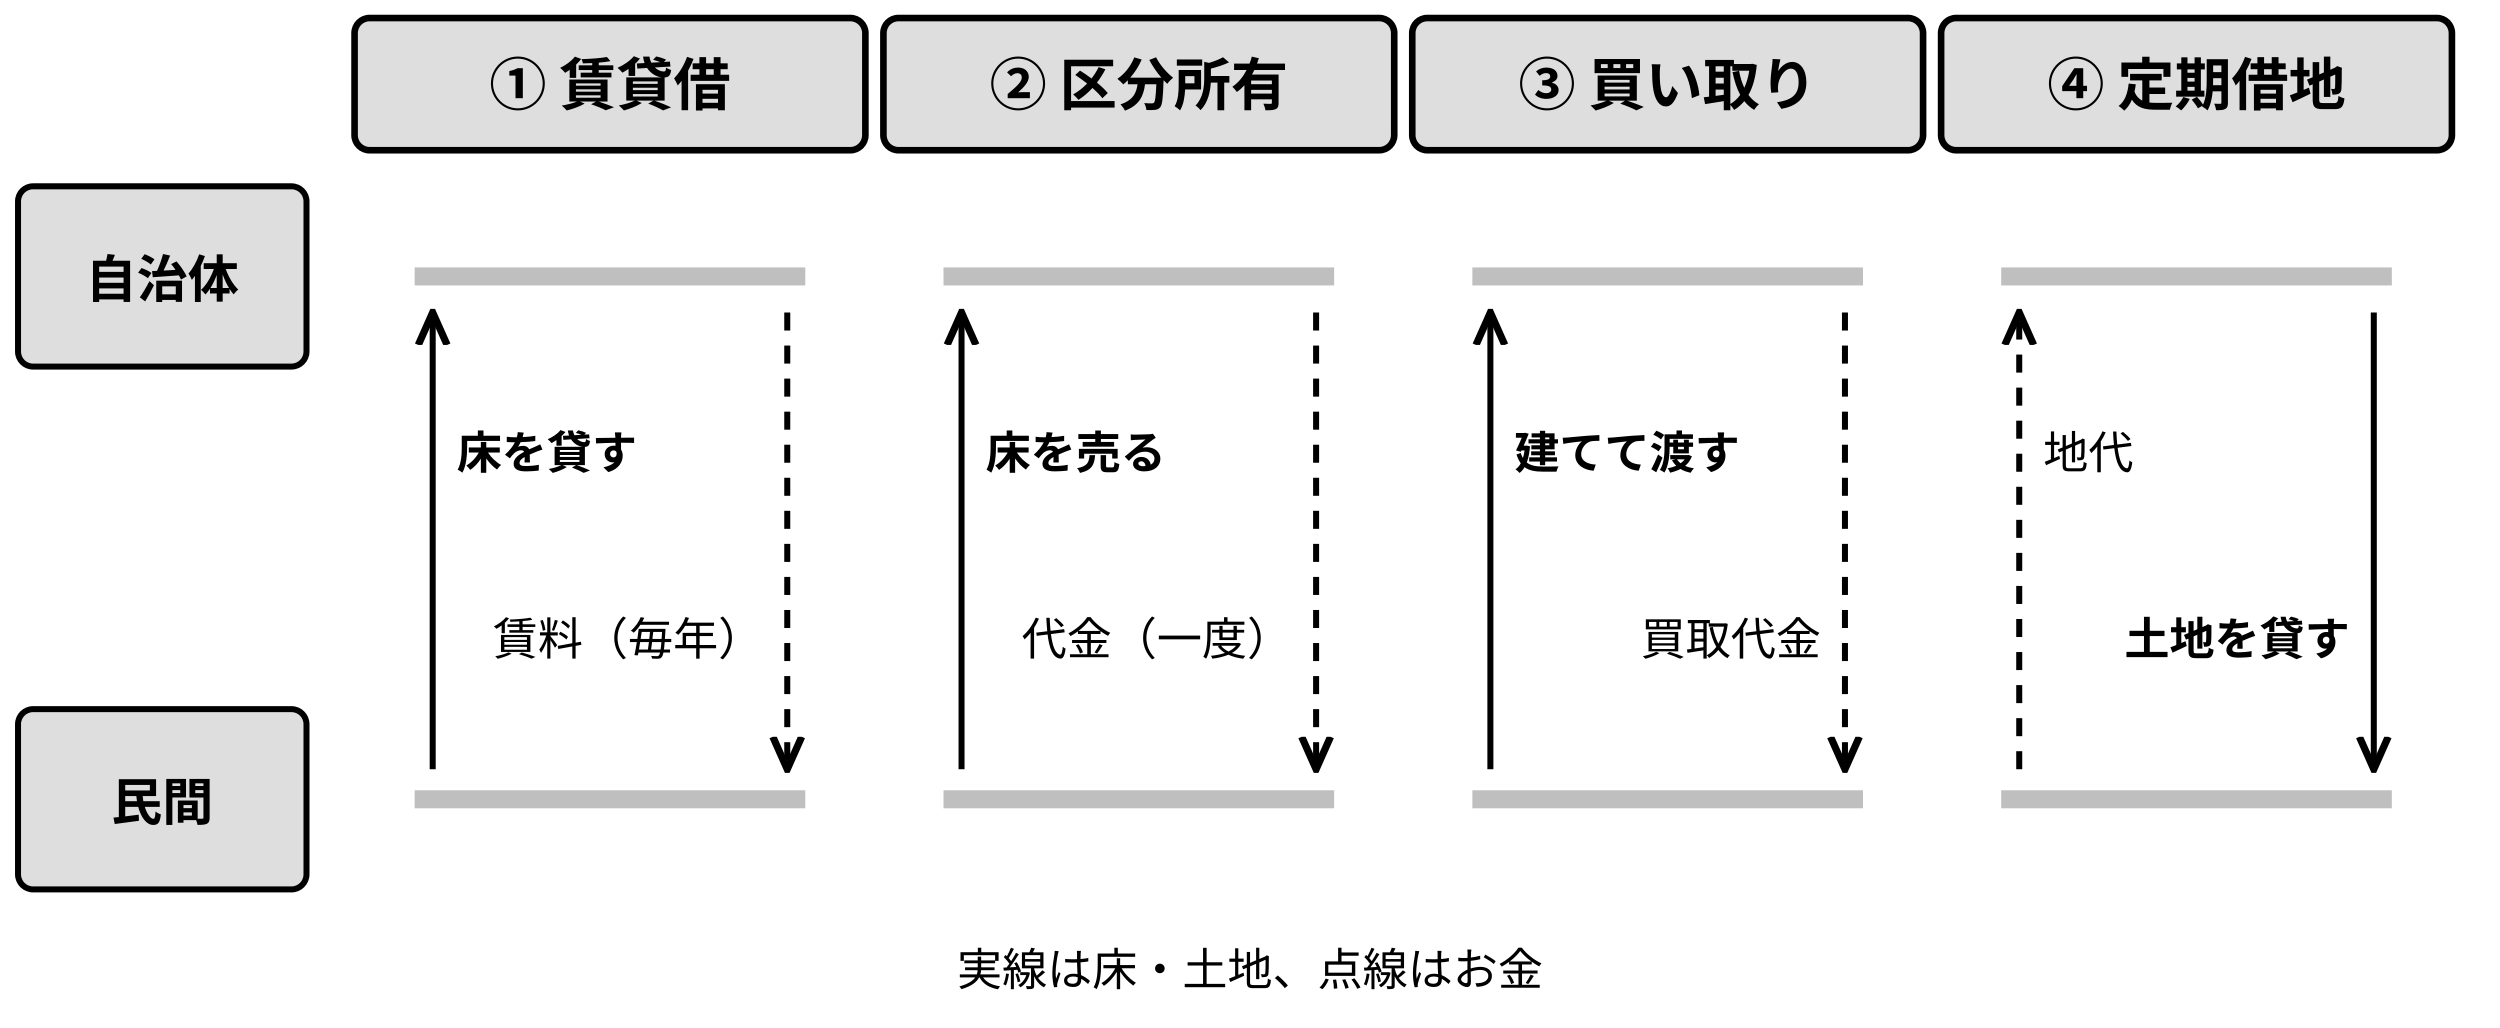
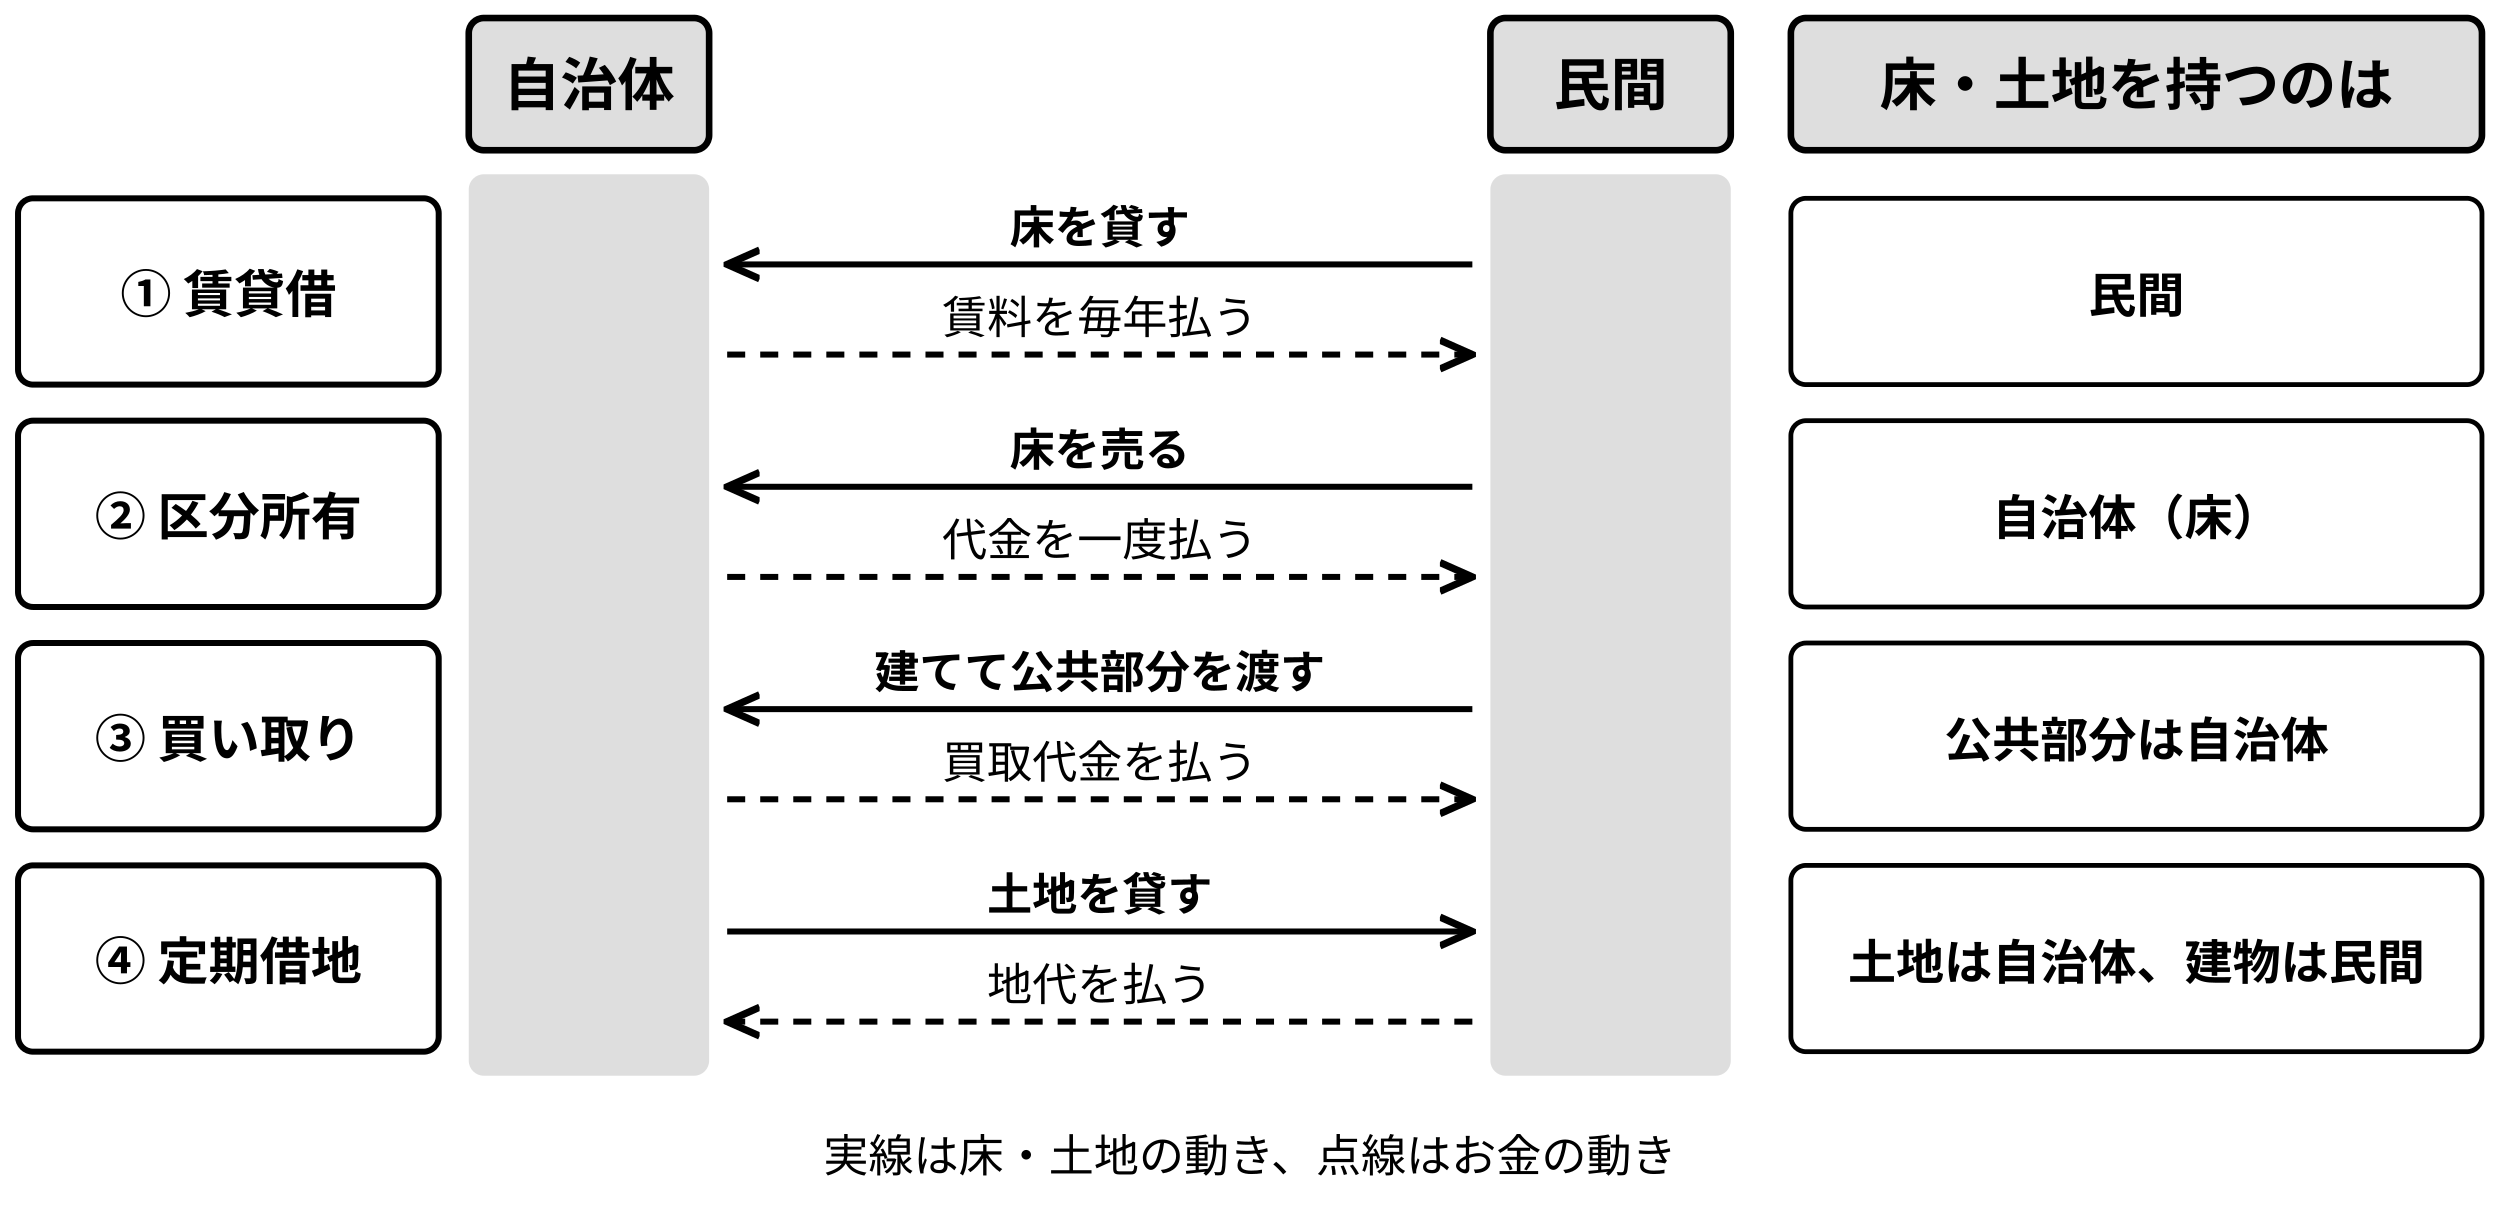
- <svg xmlns="http://www.w3.org/2000/svg" viewBox="-6 -6 832 342" width="100%" role="img" aria-label="図17-1　4つの入り方と、お金・床の流れ" style="font-family:'Yu Gothic','Hiragino Kaku Gothic ProN','Noto Sans JP','Noto Sans CJK JP',sans-serif;color:inherit">
-   <rect x="0" y="56" width="96" height="60" rx="5" fill="currentColor" fill-opacity="0.13" stroke="currentColor" stroke-width="2" />
-   <text x="48" y="93" font-size="17" font-weight="bold" text-anchor="middle">自治体</text>
-   <rect x="0" y="230" width="96" height="60" rx="5" fill="currentColor" fill-opacity="0.13" stroke="currentColor" stroke-width="2" />
-   <text x="48" y="267" font-size="17" font-weight="bold" text-anchor="middle">民間</text>
-   <rect x="112" y="0" width="170" height="44" rx="5" fill="currentColor" fill-opacity="0.13" stroke="currentColor" stroke-width="2.2" />
-   <text x="197.0" y="29" font-size="19" font-weight="bold" text-anchor="middle">① 賃貸借</text>
-   <line x1="132" y1="86" x2="262" y2="86" stroke="currentColor" stroke-width="6" stroke-opacity="0.25" />
-   <line x1="132" y1="260" x2="262" y2="260" stroke="currentColor" stroke-width="6" stroke-opacity="0.25" />
+ <svg xmlns="http://www.w3.org/2000/svg" viewBox="-6 -6 832 404" width="100%" role="img" aria-label="図17-1　4つの入り方と、お金・床の流れ" style="font-family:'Yu Gothic','Hiragino Kaku Gothic ProN','Noto Sans JP','Noto Sans CJK JP',sans-serif;color:inherit">
+   <rect x="150" y="0" width="80" height="44" rx="5" fill="currentColor" fill-opacity="0.13" stroke="currentColor" stroke-width="2.2" />
+   <text x="190.0" y="29" font-size="19" font-weight="bold" text-anchor="middle">自治体</text>
+   <rect x="490" y="0" width="80" height="44" rx="5" fill="currentColor" fill-opacity="0.13" stroke="currentColor" stroke-width="2.2" />
+   <text x="530.0" y="29" font-size="19" font-weight="bold" text-anchor="middle">民間</text>
+   <rect x="590" y="0" width="230" height="44" rx="5" fill="currentColor" fill-opacity="0.13" stroke="currentColor" stroke-width="2.2" />
+   <text x="705.0" y="29" font-size="19" font-weight="bold" text-anchor="middle">床・土地を持つのは</text>
+   <rect x="150" y="52" width="80" height="300" rx="5" fill="currentColor" fill-opacity="0.13" stroke="currentColor" stroke-width="0" />
+   <rect x="490" y="52" width="80" height="300" rx="5" fill="currentColor" fill-opacity="0.13" stroke="currentColor" stroke-width="0" />
+   <rect x="0" y="60" width="140" height="62" rx="5" fill="none" stroke="currentColor" stroke-width="2" />
+   <text x="70" y="98" font-size="17" font-weight="bold" text-anchor="middle">① 賃貸借</text>
  <defs>
    <marker id="a1" viewBox="0 0 10 10" refX="9" refY="5" markerWidth="6" markerHeight="6" orient="auto-start-reverse">
      <path d="M0,1 L9,5 L0,9" fill="none" stroke="currentColor" stroke-width="2" />
    </marker>
  </defs>
-   <line x1="138" y1="250" x2="138" y2="98" stroke="currentColor" stroke-width="2" marker-end="url(#a1)" />
+   <line x1="484" y1="82" x2="236" y2="82" stroke="currentColor" stroke-width="2" marker-end="url(#a1)" />
  <defs>
    <marker id="a2" viewBox="0 0 10 10" refX="9" refY="5" markerWidth="6" markerHeight="6" orient="auto-start-reverse">
      <path d="M0,1 L9,5 L0,9" fill="none" stroke="currentColor" stroke-width="2" />
    </marker>
  </defs>
-   <line x1="256" y1="98" x2="256" y2="250" stroke="currentColor" stroke-width="2" stroke-dasharray="6 5" marker-end="url(#a2)" />
-   <text x="146" y="150" font-size="15" font-weight="bold" text-anchor="start">床を貸す</text>
-   <text x="248" y="212" font-size="15" text-anchor="end">賃料（毎年）</text>
-   <rect x="288" y="0" width="170" height="44" rx="5" fill="currentColor" fill-opacity="0.13" stroke="currentColor" stroke-width="2.2" />
-   <text x="373.0" y="29" font-size="19" font-weight="bold" text-anchor="middle">② 区分所有</text>
-   <line x1="308" y1="86" x2="438" y2="86" stroke="currentColor" stroke-width="6" stroke-opacity="0.25" />
-   <line x1="308" y1="260" x2="438" y2="260" stroke="currentColor" stroke-width="6" stroke-opacity="0.25" />
+   <line x1="236" y1="112" x2="484" y2="112" stroke="currentColor" stroke-width="2" stroke-dasharray="6 5" marker-end="url(#a2)" />
+   <text x="360" y="75" font-size="15" font-weight="bold" text-anchor="middle">床を貸す</text>
+   <text x="360" y="105" font-size="15" text-anchor="middle">賃料を毎年払う</text>
+   <rect x="590" y="60" width="230" height="62" rx="5" fill="none" stroke="currentColor" stroke-width="1.6" />
+   <text x="705" y="98" font-size="16" font-weight="bold" text-anchor="middle">民間</text>
+   <rect x="0" y="134" width="140" height="62" rx="5" fill="none" stroke="currentColor" stroke-width="2" />
+   <text x="70" y="172" font-size="17" font-weight="bold" text-anchor="middle">② 区分所有</text>
  <defs>
    <marker id="a3" viewBox="0 0 10 10" refX="9" refY="5" markerWidth="6" markerHeight="6" orient="auto-start-reverse">
      <path d="M0,1 L9,5 L0,9" fill="none" stroke="currentColor" stroke-width="2" />
    </marker>
  </defs>
-   <line x1="314" y1="250" x2="314" y2="98" stroke="currentColor" stroke-width="2" marker-end="url(#a3)" />
+   <line x1="484" y1="156" x2="236" y2="156" stroke="currentColor" stroke-width="2" marker-end="url(#a3)" />
  <defs>
    <marker id="a4" viewBox="0 0 10 10" refX="9" refY="5" markerWidth="6" markerHeight="6" orient="auto-start-reverse">
      <path d="M0,1 L9,5 L0,9" fill="none" stroke="currentColor" stroke-width="2" />
    </marker>
  </defs>
-   <line x1="432" y1="98" x2="432" y2="250" stroke="currentColor" stroke-width="2" stroke-dasharray="6 5" marker-end="url(#a4)" />
-   <text x="322" y="150" font-size="15" font-weight="bold" text-anchor="start">床を売る</text>
-   <text x="424" y="212" font-size="15" text-anchor="end">代金（一度）</text>
-   <rect x="464" y="0" width="170" height="44" rx="5" fill="currentColor" fill-opacity="0.13" stroke="currentColor" stroke-width="2.2" />
-   <text x="549.0" y="29" font-size="19" font-weight="bold" text-anchor="middle">③ 買い取り</text>
-   <line x1="484" y1="86" x2="614" y2="86" stroke="currentColor" stroke-width="6" stroke-opacity="0.25" />
-   <line x1="484" y1="260" x2="614" y2="260" stroke="currentColor" stroke-width="6" stroke-opacity="0.25" />
+   <line x1="236" y1="186" x2="484" y2="186" stroke="currentColor" stroke-width="2" stroke-dasharray="6 5" marker-end="url(#a4)" />
+   <text x="360" y="149" font-size="15" font-weight="bold" text-anchor="middle">床を売る</text>
+   <text x="360" y="179" font-size="15" text-anchor="middle">代金を一度払う</text>
+   <rect x="590" y="134" width="230" height="62" rx="5" fill="none" stroke="currentColor" stroke-width="1.6" />
+   <text x="705" y="172" font-size="16" font-weight="bold" text-anchor="middle">自治体（床）</text>
+   <rect x="0" y="208" width="140" height="62" rx="5" fill="none" stroke="currentColor" stroke-width="2" />
+   <text x="70" y="246" font-size="17" font-weight="bold" text-anchor="middle">③ 買い取り</text>
  <defs>
    <marker id="a5" viewBox="0 0 10 10" refX="9" refY="5" markerWidth="6" markerHeight="6" orient="auto-start-reverse">
      <path d="M0,1 L9,5 L0,9" fill="none" stroke="currentColor" stroke-width="2" />
    </marker>
  </defs>
-   <line x1="490" y1="250" x2="490" y2="98" stroke="currentColor" stroke-width="2" marker-end="url(#a5)" />
+   <line x1="484" y1="230" x2="236" y2="230" stroke="currentColor" stroke-width="2" marker-end="url(#a5)" />
  <defs>
    <marker id="a6" viewBox="0 0 10 10" refX="9" refY="5" markerWidth="6" markerHeight="6" orient="auto-start-reverse">
      <path d="M0,1 L9,5 L0,9" fill="none" stroke="currentColor" stroke-width="2" />
    </marker>
  </defs>
-   <line x1="608" y1="98" x2="608" y2="250" stroke="currentColor" stroke-width="2" stroke-dasharray="6 5" marker-end="url(#a6)" />
-   <text x="498" y="150" font-size="15" font-weight="bold" text-anchor="start">建てて渡す</text>
-   <text x="600" y="212" font-size="15" text-anchor="end">買取代金</text>
-   <rect x="640" y="0" width="170" height="44" rx="5" fill="currentColor" fill-opacity="0.13" stroke="currentColor" stroke-width="2.2" />
-   <text x="725.0" y="29" font-size="19" font-weight="bold" text-anchor="middle">④ 定期借地</text>
-   <line x1="660" y1="86" x2="790" y2="86" stroke="currentColor" stroke-width="6" stroke-opacity="0.25" />
-   <line x1="660" y1="260" x2="790" y2="260" stroke="currentColor" stroke-width="6" stroke-opacity="0.25" />
+   <line x1="236" y1="260" x2="484" y2="260" stroke="currentColor" stroke-width="2" stroke-dasharray="6 5" marker-end="url(#a6)" />
+   <text x="360" y="223" font-size="15" font-weight="bold" text-anchor="middle">建てて公共部分を渡す</text>
+   <text x="360" y="253" font-size="15" text-anchor="middle">買取代金を払う</text>
+   <rect x="590" y="208" width="230" height="62" rx="5" fill="none" stroke="currentColor" stroke-width="1.6" />
+   <text x="705" y="246" font-size="16" font-weight="bold" text-anchor="middle">公共部分は自治体</text>
+   <rect x="0" y="282" width="140" height="62" rx="5" fill="none" stroke="currentColor" stroke-width="2" />
+   <text x="70" y="320" font-size="17" font-weight="bold" text-anchor="middle">④ 定期借地</text>
  <defs>
    <marker id="a7" viewBox="0 0 10 10" refX="9" refY="5" markerWidth="6" markerHeight="6" orient="auto-start-reverse">
      <path d="M0,1 L9,5 L0,9" fill="none" stroke="currentColor" stroke-width="2" />
    </marker>
  </defs>
-   <line x1="666" y1="250" x2="666" y2="98" stroke="currentColor" stroke-width="2" stroke-dasharray="6 5" marker-end="url(#a7)" />
+   <line x1="236" y1="304" x2="484" y2="304" stroke="currentColor" stroke-width="2" marker-end="url(#a7)" />
  <defs>
    <marker id="a8" viewBox="0 0 10 10" refX="9" refY="5" markerWidth="6" markerHeight="6" orient="auto-start-reverse">
      <path d="M0,1 L9,5 L0,9" fill="none" stroke="currentColor" stroke-width="2" />
    </marker>
  </defs>
-   <line x1="784" y1="98" x2="784" y2="250" stroke="currentColor" stroke-width="2" marker-end="url(#a8)" />
-   <text x="674" y="150" font-size="15" text-anchor="start">地代</text>
-   <text x="776" y="212" font-size="15" font-weight="bold" text-anchor="end">土地を貸す</text>
-   <text x="410" y="322" font-size="15" text-anchor="middle">実線は床・土地、点線はお金</text>
+   <line x1="484" y1="334" x2="236" y2="334" stroke="currentColor" stroke-width="2" stroke-dasharray="6 5" marker-end="url(#a8)" />
+   <text x="360" y="297" font-size="15" font-weight="bold" text-anchor="middle">土地を貸す</text>
+   <text x="360" y="327" font-size="15" text-anchor="middle">地代を払う</text>
+   <rect x="590" y="282" width="230" height="62" rx="5" fill="none" stroke="currentColor" stroke-width="1.6" />
+   <text x="705" y="320" font-size="16" font-weight="bold" text-anchor="middle">土地は自治体、建物は民間</text>
+   <text x="410" y="384" font-size="15" text-anchor="middle">実線は床・土地の動き、点線はお金の動き</text>
</svg>
